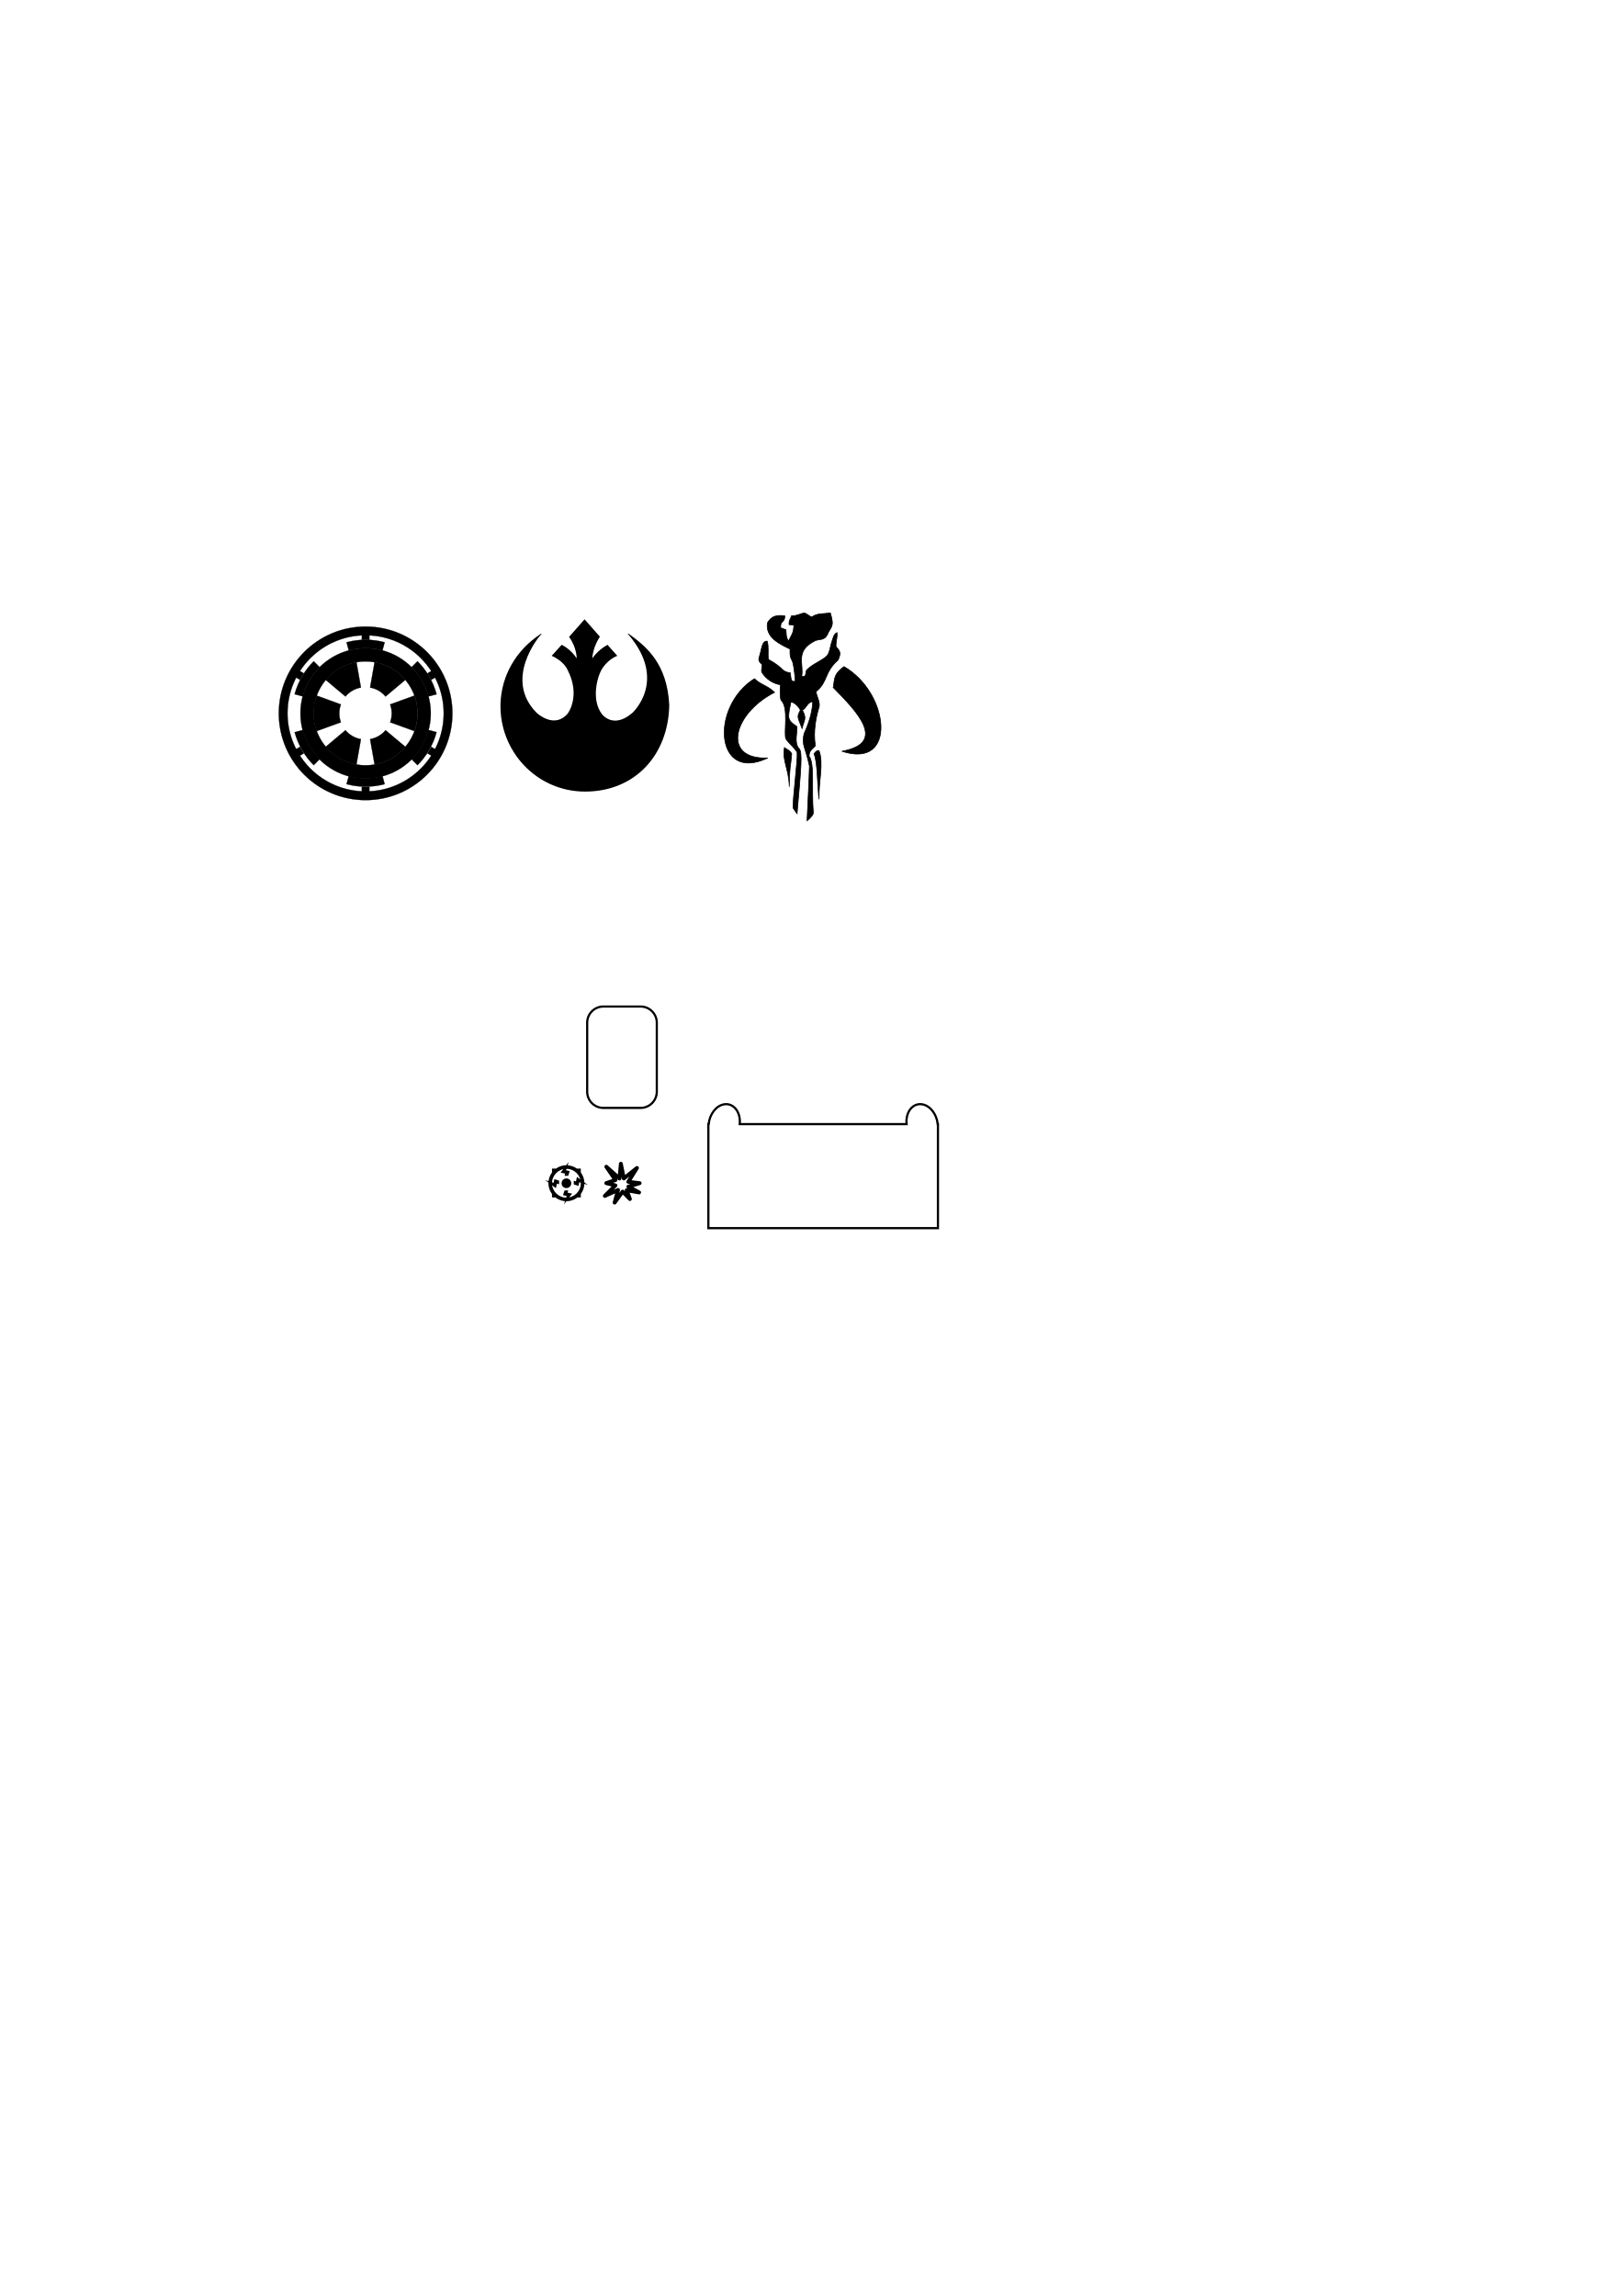
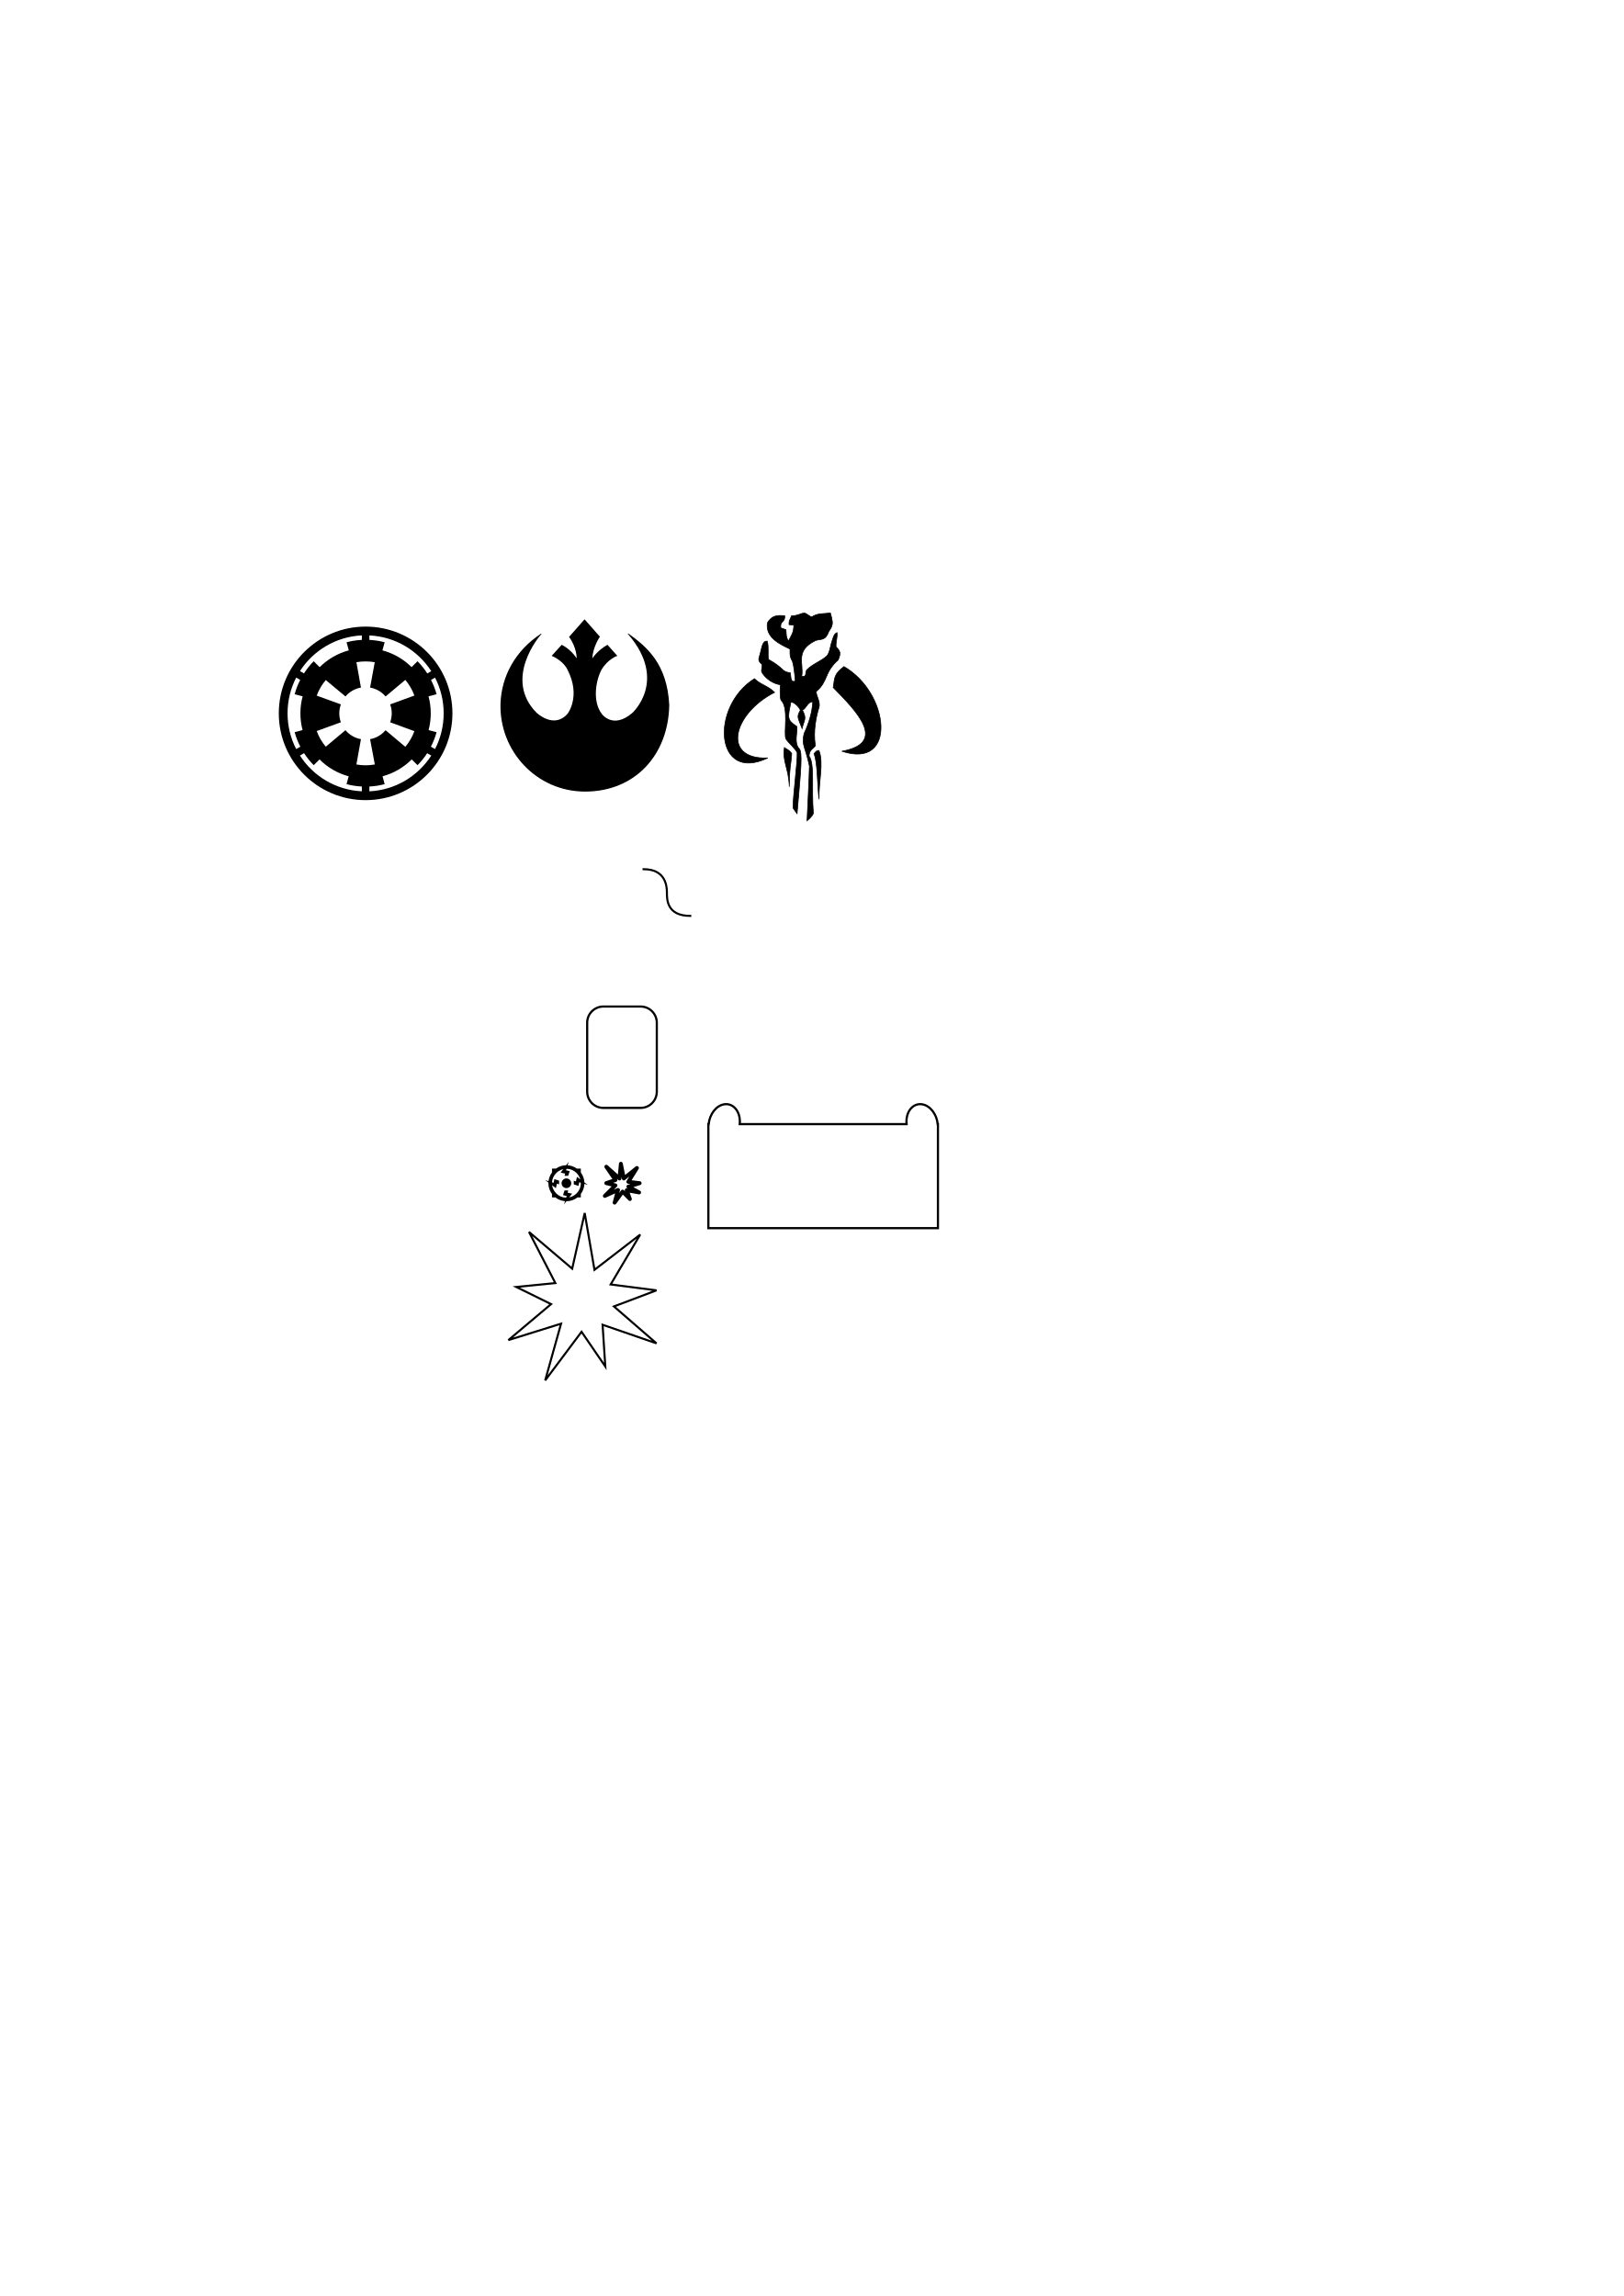
<svg xmlns="http://www.w3.org/2000/svg" width="210mm" height="297mm" id="svg5001" version="1.1">
  <defs id="defs5003" />
  <g id="layer1">
    <path id="path3900" d="m 346.271,600.439 h 112.213 v -50.844 h -0.109 c -0.47,-4.854 -3.702,-9.078 -7.614,-9.698 -4.236,-0.671 -7.669,3.116 -7.669,8.465 0,0.411 0.044,0.829 0.081,1.233 h -81.565 c 0.041,-0.404 0.053,-0.822 0.053,-1.233 0,-5.349 -3.433,-9.136 -7.669,-8.465 -3.912,0.62 -7.116,4.844 -7.587,9.698 h -0.137 v 50.844 z" style="fill:none;stroke:#000000;stroke-width:1.067;stroke-opacity:1" />
    <path style="fill:none;stroke:#000000;stroke-width:1.89;stroke-linecap:butt;stroke-linejoin:round;stroke-miterlimit:4;stroke-dasharray:none;stroke-opacity:1" d="m 296.384,570.416 6.429,5.758 0.681,-7.215 1.448,7.192 6.404,-5.121 -4.21,6.756 5.53,0.664 -5.507,1.7 5.241,2.827 -6.054,-1.081 1.559,4.309 -3.556,-3.624 -3.91,5.388 1.671,-6.206 -6.452,2.916 5.177,-5.124 -4.48,-1.127 4.48,-1.503 z" id="path5533" />
    <rect style="fill:none;stroke:#000000;stroke-width:1.066;stroke-linecap:butt;stroke-linejoin:round;stroke-miterlimit:4;stroke-dasharray:none;stroke-opacity:1" id="rect5551" width="34.032" height="49.569" x="287.024" y="492.093" ry="7.921" />
    <g id="g6233" transform="matrix(0.9020323,0,0,0.9020323,-180.6201,202.0154)">
      <path style="fill:#000000;fill-opacity:0.988;stroke:none;stroke-width:1.067" d="m 507.179,407.593 a 9.762,9.762 0 0 0 -5.649,1.816 h -2.16 v 2.11 a 9.762,9.762 0 0 0 -1.952,5.837 9.762,9.762 0 0 0 1.952,5.841 v 1.832 h 1.793 a 9.762,9.762 0 0 0 6.016,2.089 9.762,9.762 0 0 0 6.033,-2.089 h 1.778 v -1.836 a 9.762,9.762 0 0 0 1.952,-5.837 9.762,9.762 0 0 0 -1.952,-5.841 v -2.106 h -2.151 a 9.762,9.762 0 0 0 -5.659,-1.816 z m 0,1.957 a 7.806,7.806 0 0 1 7.805,7.805 7.806,7.806 0 0 1 -7.805,7.805 7.806,7.806 0 0 1 -7.805,-7.805 7.806,7.806 0 0 1 7.805,-7.805 z" id="path4714-2" />
-       <circle style="fill:#000000;fill-opacity:1;stroke:none;stroke-width:1.747" id="path4761-5" cx="507.18" cy="417.37" r="2.621" />
+       <circle style="fill:#000000;fill-opacity:1;stroke:none;stroke-width:1.747" id="path4761-5" cx="507.18" cy="417.37" r="2.621" d="m 509.8,417.37 c 0,1.447 -1.173,2.62 -2.62,2.62 -1.447,0 -2.621,-1.173 -2.621,-2.62 0,-1.447 1.173,-2.621 2.621,-2.621 1.447,0 2.62,1.173 2.62,2.621 z" />
      <path id="path4767-0" d="m 505.338,423.819 2,0.444 -1.492,4.607 4.402,-5.872 -2.461,-0.546 0.383,-1.181 h -2.006 z" style="fill:#000000;fill-opacity:1;stroke:none;stroke-width:1.067" />
      <path style="fill:#000000;fill-opacity:1;stroke:none;stroke-width:1.067" d="m 508.972,410.781 -2,-0.444 1.492,-4.607 -4.402,5.872 2.461,0.546 -0.383,1.181 h 2.006 z" id="path4205" />
      <path id="path4207" d="m 513.718,418.809 0.444,-2 4.607,1.492 -5.872,-4.402 -0.546,2.461 -1.181,-0.383 v 2.006 z" style="fill:#000000;fill-opacity:1;stroke:none;stroke-width:1.067" />
      <path style="fill:#000000;fill-opacity:1;stroke:none;stroke-width:1.067" d="m 500.672,415.131 -0.444,2 -4.607,-1.492 5.872,4.402 0.546,-2.461 1.181,0.383 v -2.006 z" id="path4209" />
    </g>
    <g id="layer1-5" transform="matrix(0.3248797,0,0,0.3248797,286.5664,202.574)">
      <g transform="matrix(2.429154,0,0,2.429154,-364.4457,-614.755)" id="g20872">
        <path style="fill:#000000;fill-opacity:1;stroke:#000000;stroke-width:0.412px;stroke-linecap:butt;stroke-linejoin:miter;stroke-opacity:1" d="m 254.196,416.826 c 4.077,3.897 8.333,4.363 12.5,8.482 -26.088,13.365 -32.81,41.841 -4.196,40.625 -32.86,15.777 -35.851,-31.817 -8.304,-49.107 z" id="path20354" />
        <path style="fill:#000000;fill-opacity:1;stroke:#000000;stroke-width:0.412px;stroke-linecap:butt;stroke-linejoin:miter;stroke-opacity:1" d="m 303.036,422.318 c 0.873,-5.893 0.333,-8.304 6.607,-12.991 28.292,16.238 33.271,63.942 -1.295,52.455 28.845,-5.184 8.517,-25.289 -5.313,-39.464 z" id="path20356" />
        <path style="fill:#000000;fill-opacity:1;stroke:#000000;stroke-width:0.412px;stroke-linecap:butt;stroke-linejoin:miter;stroke-opacity:1" d="m 272.768,459.505 c 1.513,1.228 2.714,1.106 4.554,3.75 -0.696,9.071 -1.343,6.849 -1.518,20.536 -0.435,-12.013 -4.408,-15.395 -3.036,-24.286 z" id="path20358" />
        <path style="fill:#000000;fill-opacity:1;stroke:#000000;stroke-width:0.412px;stroke-linecap:butt;stroke-linejoin:miter;stroke-opacity:1" d="m 291.071,463.344 c 2.289,4.743 2.076,20.497 3.17,28.214 -0.326,-10.829 3.033,-22.438 -0.045,-30.223 -1.49,0.057 -1.47,0.095 -3.125,2.009 z" id="path20360" />
        <path style="fill:#000000;fill-opacity:1;stroke:#000000;stroke-width:0.412px;stroke-linecap:butt;stroke-linejoin:miter;stroke-opacity:1" d="m 270.513,385.339 3.226,1.156 c 0.304,3.14 -0.116,4.187 1.541,7.046 1.786,-3.716 3.167,-4.711 3.331,-9.911 -1.503,-0.049 -2.958,-0.29 -2.958,-0.29 -0.216,-2.705 0.987,-3.636 1.49,-5.441 3.817,0.029 5.493,-1.502 7.807,-1.713 1.436,-0.096 3.357,2.179 4.782,2.383 3.637,-2.507 7.36,-1.833 11.518,-2.455 2.906,9.224 -0.03,8.495 -1.825,13.421 -1.928,3.756 -4.8,2.692 -7.427,3.711 -12.931,6.364 -7.053,14.149 -8.488,22.126 3.428,0.438 1.884,-1.842 3.052,-3.946 4.04,-4.011 8.615,-5.182 12.545,-8.705 1.689,-2.12 1.954,-5.066 2.679,-7.679 1.363,-4.173 1.485,-5.705 3.571,-6.786 0.457,2.782 -0.973,6.458 -0.536,8.884 2.432,2.526 3.192,3.645 1.25,8.125 -8.737,7.639 -6.086,13.295 -13.549,19.447 -0.27,2.482 2.751,6.484 1.685,9.899 -1.612,5.166 -3.734,14.519 -2.243,23.779 -1.55,2.004 -3.574,2.305 -3.929,6.295 3.624,4.878 1.416,19.895 2.679,35.536 -0.491,1.967 -3.929,4.643 -3.929,4.643 0.512,-11.627 1.267,-24.52 1.473,-33.884 -2.429,-11.863 -5.038,-12.855 -3.304,-20.134 2.892,-6.257 4.995,-12.894 5.402,-19.732 -3.495,0.136 -3.934,4.225 -6.429,5.179 2.869,5.482 1.146,5.819 -0.205,11.402 -2.718,-7.074 -3.434,-7.041 -1.071,-11.326 -0.789,-1.958 -3.724,-5.114 -5.832,-4.991 -2.084,9.998 -2.46,11.009 3.715,15.094 0.322,3.944 -1.805,10.036 1.25,13.571 2.44,1.954 1.213,12.948 -1.161,40.446 -0.947,-1.218 -0.778,-1.121 -2.5,-3.527 -0.206,-5.941 2.89,-29.625 2.545,-34.152 -0.131,-1.713 -5.799,-6.562 -6.92,-8.616 -1.69,-3.099 2.049,-19.45 -3.125,-24.107 -0.926,-2.954 -0.34,-9.481 -0.34,-9.481 -4.967,-0.756 -9.144,-3.956 -11.362,-7.534 -0.925,-1.529 0.468,-3.483 -0.095,-5.179 -3.138,-2.512 -1.546,-3.955 -1.328,-5.664 1.298,-4.071 1.38,-9.042 4.665,-8.622 1.017,3.655 0.247,7.594 0.692,11.255 10.461,5.839 7.628,7.485 13.616,8.348 0.494,2.837 -0.058,6.045 3.036,5.179 0,0 -0.566,-8.927 -1.83,-12.455 -1.656,-2.832 -1.435,-4.142 -1.429,-7.455 -5.918,-2.831 -15.505,-7.061 -13.973,-16.295 2.602,-4.385 6.004,-4.907 10.759,-4.286 0.164,4.409 -3.036,2.803 -2.523,7.441 z" id="path20362" />
      </g>
    </g>
    <g id="g10099" transform="matrix(0.2875227,0,0,0.2875227,242.5232,301.9123)">
      <path id="path10097" d="M 7.42,145.986 C 9.185,99.193 32.899,56.035 76.25,27.516 c 0.128,0.048 1.251,-0.361 0.738,0.61 -3.434,3.184 -65.172,76.114 -8.344,133.68 0,0 29.858,28.704 53.011,1.468 0,0 22.847,-29.577 -0.289,-74.413 0,0 -5.856,-14.64 -26.955,-23.721 l 16.992,-18.748 c 0,0 14.359,6.161 25.478,22.871 0,0 0.593,-17.593 -12.884,-36.34 l 26.345,-29.89 26.08,29.609 c 0,0 -11.993,16.991 -12.876,36.902 0,0 8.191,-13.477 25.776,-23.151 l 16.686,18.748 c 0,0 -16.045,5.287 -26.794,23.529 -9.242,16.902 -16.357,53.05 0.416,75.223 0,0 18.772,26.618 51.792,-1.571 0,0 60.712,-54.399 -6.226,-133.048 0,0 -3.658,-3.233 0.449,-1.476 29.586,21.54 65.012,49.946 68.67,120.837 -1.444,85.966 -59.012,147.334 -143.074,147.334 C 68.934,295.968 4.95,227.283 7.42,145.986" />
    </g>
-     <g id="layer1-2" transform="matrix(0.1951485,0,0,0.1951485,82.16728,266.2054)">
-       <path id="path20898" d="m 494.729,205.605 c -120.071,0 -217.417,97.346 -217.417,217.417 0,120.071 97.346,217.417 217.417,217.417 120.071,0 217.417,-97.346 217.417,-217.417 0,-120.071 -97.346,-217.417 -217.417,-217.417 z m 0,21.854 c 108.022,0 195.629,87.541 195.629,195.563 0,108.022 -87.607,195.563 -195.629,195.563 -108.022,0 -195.563,-87.541 -195.563,-195.563 0,-108.022 87.541,-195.563 195.563,-195.563 z" style="fill:#000000;fill-opacity:1;stroke:#000000;stroke-width:0.645;stroke-linecap:butt;stroke-linejoin:miter;stroke-miterlimit:4;stroke-dasharray:none;stroke-dashoffset:0;stroke-opacity:1" />
-       <path id="rect3775" d="m 485.316,221.007 v 17.97 c 3.12,-0.157 6.254,-0.263 9.413,-0.263 3.159,0 6.293,0.106 9.413,0.263 v -17.97 z m 0,386.057 v 17.97 h 18.826 v -17.97 c -3.12,0.157 -6.254,0.263 -9.413,0.263 -3.159,0 -6.293,-0.106 -9.413,-0.263 z" style="fill:#000000;fill-opacity:1;stroke:#000000;stroke-width:0.645;stroke-linecap:butt;stroke-miterlimit:4;stroke-dasharray:none;stroke-dashoffset:17.011;stroke-opacity:1" />
-       <path id="rect3009" d="m 324.508,313.885 -9.413,16.259 15.469,8.952 c 2.874,-5.61 6.065,-11 9.479,-16.259 z m 334.386,193.062 c -2.866,5.596 -6.009,11.013 -9.413,16.259 l 15.469,8.952 9.413,-16.259 z" style="fill:#000000;fill-opacity:1;stroke:#000000;stroke-width:0.645;stroke-linecap:butt;stroke-miterlimit:4;stroke-dasharray:none;stroke-dashoffset:17.011;stroke-opacity:1" />
-       <path id="rect3011" d="m 664.95,313.885 -15.534,8.952 c 3.414,5.259 6.605,10.648 9.479,16.259 l 15.469,-8.952 z m -334.386,193.062 -15.469,8.952 9.413,16.259 15.469,-8.952 c -3.403,-5.246 -6.547,-10.663 -9.413,-16.259 z" style="fill:#000000;fill-opacity:1;stroke:#000000;stroke-width:0.645;stroke-linecap:butt;stroke-miterlimit:4;stroke-dasharray:none;stroke-dashoffset:17.011;stroke-opacity:1" />
-       <path id="path3031" d="m 494.729,259.778 c -90.157,0 -163.243,73.087 -163.243,163.243 0,90.157 73.087,163.243 163.243,163.243 90.157,0 163.243,-73.087 163.243,-163.243 0,-90.157 -73.087,-163.243 -163.243,-163.243 z m 0,33.109 c 71.876,0 130.134,58.258 130.134,130.134 0,71.876 -58.258,130.134 -130.134,130.134 -71.876,0 -130.134,-58.258 -130.134,-130.134 0,-71.876 58.258,-130.134 130.134,-130.134 z" style="fill:#000000;fill-opacity:1;stroke:#000000;stroke-width:0.645;stroke-linecap:butt;stroke-linejoin:miter;stroke-miterlimit:4;stroke-dasharray:none;stroke-dashoffset:0;stroke-opacity:1" />
-       <path id="path3830" d="m 494.729,238.714 c -16.039,0 -32.097,2.067 -47.722,6.253 l 5.463,20.405 c 27.679,-7.417 56.839,-7.417 84.518,0 l 5.463,-20.405 c -15.625,-4.187 -31.684,-6.253 -47.722,-6.253 z" style="fill:#000000;fill-opacity:1;stroke:#000000;stroke-width:0.645;stroke-linecap:butt;stroke-linejoin:miter;stroke-miterlimit:4;stroke-dasharray:none;stroke-dashoffset:0;stroke-opacity:1" />
-       <path style="fill:#000000;fill-opacity:1;stroke:#000000;stroke-width:0.645;stroke-linecap:butt;stroke-linejoin:miter;stroke-miterlimit:4;stroke-dasharray:none;stroke-dashoffset:0;stroke-opacity:1" d="m 494.729,606.604 c 16.039,0 32.097,-2.067 47.722,-6.253 l -5.463,-20.405 c -27.679,7.417 -56.839,7.417 -84.518,0 l -5.463,20.405 c 15.625,4.187 31.684,6.253 47.722,6.253 z" id="path3835" />
-       <path style="fill:#000000;fill-opacity:1;stroke:#000000;stroke-width:0.645;stroke-linecap:butt;stroke-linejoin:miter;stroke-miterlimit:4;stroke-dasharray:none;stroke-dashoffset:0;stroke-opacity:1" d="m 335.428,330.686 c -8.019,13.89 -14.259,28.83 -18.446,44.455 l 20.403,5.471 c 7.416,-27.679 21.997,-52.932 42.259,-73.195 l -14.94,-14.934 c -11.438,11.438 -21.257,24.312 -29.277,38.202 z" id="path3837" />
-       <path id="path3839" d="m 654.03,514.631 c 8.019,-13.89 14.259,-28.83 18.446,-44.455 l -20.403,-5.471 c -7.417,27.679 -21.997,52.932 -42.259,73.195 l 14.94,14.934 c 11.438,-11.438 21.257,-24.312 29.277,-38.202 z" style="fill:#000000;fill-opacity:1;stroke:#000000;stroke-width:0.645;stroke-linecap:butt;stroke-linejoin:miter;stroke-miterlimit:4;stroke-dasharray:none;stroke-dashoffset:0;stroke-opacity:1" />
-       <path id="path3841" d="m 335.428,514.631 c 8.019,13.89 17.838,26.764 29.277,38.202 l 14.94,-14.934 c -20.262,-20.262 -34.842,-45.516 -42.259,-73.195 l -20.403,5.471 c 4.187,15.625 10.426,30.566 18.446,44.455 z" style="fill:#000000;fill-opacity:1;stroke:#000000;stroke-width:0.645;stroke-linecap:butt;stroke-linejoin:miter;stroke-miterlimit:4;stroke-dasharray:none;stroke-dashoffset:0;stroke-opacity:1" />
-       <path style="fill:#000000;fill-opacity:1;stroke:#000000;stroke-width:0.645;stroke-linecap:butt;stroke-linejoin:miter;stroke-miterlimit:4;stroke-dasharray:none;stroke-dashoffset:0;stroke-opacity:1" d="M 654.03,330.686 C 646.011,316.797 636.192,303.923 624.753,292.484 l -14.94,14.934 c 20.262,20.262 34.842,45.516 42.259,73.195 l 20.403,-5.471 c -4.187,-15.625 -10.426,-30.566 -18.446,-44.455 z" id="path3843" />
-       <path id="path3876" d="m 617.03,378.524 -60.821,22.117 c 5.263,14.459 5.263,30.301 0,44.76 l 60.821,22.117 c 10.465,-28.752 10.465,-60.242 0,-88.994 z" style="fill:#000000;fill-opacity:1;stroke:#000000;stroke-width:0.645;stroke-linecap:butt;stroke-linejoin:miter;stroke-miterlimit:4;stroke-dasharray:none;stroke-dashoffset:0;stroke-opacity:1" />
-       <path id="path3878" d="m 371.967,378.524 c -10.465,28.752 -10.465,60.242 0,88.994 l 60.821,-22.117 c -5.263,-14.459 -5.263,-30.301 0,-44.76 z" style="fill:#000000;fill-opacity:1;stroke:#000000;stroke-width:0.645;stroke-linecap:butt;stroke-linejoin:miter;stroke-miterlimit:4;stroke-dasharray:none;stroke-dashoffset:0;stroke-opacity:1" />
-       <path style="fill:#000000;fill-opacity:1;stroke:#000000;stroke-width:0.645;stroke-linecap:butt;stroke-linejoin:miter;stroke-miterlimit:4;stroke-dasharray:none;stroke-dashoffset:0;stroke-opacity:1" d="m 517.229,294.657 -11.257,63.731 c 15.153,2.672 28.873,10.593 38.764,22.38 l 49.564,-41.614 c -19.667,-23.439 -46.939,-39.184 -77.071,-44.497 z" id="path3884" />
-       <path style="fill:#000000;fill-opacity:1;stroke:#000000;stroke-width:0.645;stroke-linecap:butt;stroke-linejoin:miter;stroke-miterlimit:4;stroke-dasharray:none;stroke-dashoffset:0;stroke-opacity:1" d="m 394.697,506.888 c 19.667,23.439 46.939,39.184 77.071,44.497 l 11.257,-63.731 c -15.153,-2.672 -28.873,-10.593 -38.764,-22.38 z" id="path3886" />
-       <path id="path3888" d="m 394.697,339.154 49.564,41.614 c 9.891,-11.787 23.61,-19.708 38.764,-22.38 l -11.257,-63.731 c -30.132,5.313 -57.404,21.058 -77.071,44.497 z" style="fill:#000000;fill-opacity:1;stroke:#000000;stroke-width:0.645;stroke-linecap:butt;stroke-linejoin:miter;stroke-miterlimit:4;stroke-dasharray:none;stroke-dashoffset:0;stroke-opacity:1" />
-       <path id="path3890" d="m 517.229,551.385 c 30.132,-5.313 57.404,-21.058 77.071,-44.497 l -49.564,-41.614 c -9.891,11.787 -23.61,19.708 -38.764,22.38 z" style="fill:#000000;fill-opacity:1;stroke:#000000;stroke-width:0.645;stroke-linecap:butt;stroke-linejoin:miter;stroke-miterlimit:4;stroke-dasharray:none;stroke-dashoffset:0;stroke-opacity:1" />
-     </g>
+     <path style="fill:#000000;fill-opacity:1;stroke:none" d="M 178.719 306.344 C 155.287 306.344 136.281 325.318 136.281 348.75 C 136.281 372.182 155.287 391.188 178.719 391.188 C 202.15 391.188 221.156 372.182 221.156 348.75 C 221.156 325.318 202.15 306.344 178.719 306.344 z M 176.75 310.656 C 176.791 310.654 176.834 310.658 176.875 310.656 L 176.875 312.844 C 174.362 312.971 171.856 313.344 169.406 314 L 170.5 317.969 C 165.026 319.425 160.146 322.308 156.25 326.188 L 153.344 323.281 C 151.54 325.085 149.966 327.093 148.594 329.219 L 146.625 328.094 C 153.086 318.08 164.104 311.297 176.75 310.656 z M 180.562 310.656 C 193.27 311.259 204.329 318.066 210.812 328.125 L 208.875 329.25 C 207.497 327.11 205.907 325.095 204.094 323.281 L 201.188 326.156 C 197.294 322.284 192.405 319.423 186.938 317.969 L 188.031 314 C 185.582 313.344 183.075 312.971 180.562 312.844 L 180.562 310.656 z M 178.719 323.375 C 180.241 323.375 181.739 323.493 183.188 323.75 L 180.906 336.156 C 183.863 336.678 186.539 338.2 188.469 340.5 L 198.125 332.406 C 200.022 334.657 201.534 337.244 202.562 340.062 L 190.719 344.375 C 191.746 347.197 191.746 350.303 190.719 353.125 L 202.562 357.469 C 201.532 360.293 200.027 362.871 198.125 365.125 L 188.469 357 C 186.539 359.3 183.863 360.854 180.906 361.375 L 183.219 373.75 C 181.76 374.011 180.253 374.156 178.719 374.156 C 177.185 374.156 175.678 374.011 174.219 373.75 L 176.438 361.375 C 173.48 360.854 170.805 359.3 168.875 357 L 159.25 365.062 C 157.358 362.806 155.833 360.229 154.812 357.406 L 166.625 353.125 C 165.598 350.303 165.598 347.197 166.625 344.375 L 154.812 340.094 C 155.831 337.289 157.371 334.714 159.25 332.469 L 168.875 340.5 C 170.805 338.2 173.48 336.678 176.438 336.156 L 174.219 323.75 C 175.677 323.49 177.186 323.375 178.719 323.375 z M 144.781 331.281 L 146.75 332.406 C 145.612 334.637 144.684 336.969 144.031 339.406 L 147.938 340.438 C 147.224 343.086 146.844 345.876 146.844 348.75 C 146.844 351.579 147.214 354.326 147.906 356.938 L 144.031 357.969 C 144.694 360.443 145.651 362.802 146.812 365.062 L 144.781 366.219 C 142.082 360.985 140.562 355.046 140.562 348.75 C 140.562 342.45 142.079 336.518 144.781 331.281 z M 212.656 331.281 C 215.36 336.518 216.875 342.45 216.875 348.75 C 216.875 355.046 215.357 360.985 212.656 366.219 L 210.625 365.062 C 211.787 362.802 212.743 360.443 213.406 357.969 L 209.5 356.938 C 210.192 354.326 210.562 351.579 210.562 348.75 C 210.562 345.876 210.182 343.086 209.469 340.438 L 213.406 339.406 C 212.756 336.978 211.82 334.66 210.688 332.438 L 212.656 331.281 z M 148.625 368.219 C 149.989 370.323 151.557 372.307 153.344 374.094 L 156.188 371.281 C 160.076 375.169 164.968 378.063 170.438 379.531 L 169.406 383.375 C 171.856 384.031 174.362 384.404 176.875 384.531 L 176.875 386.875 C 164.173 386.272 153.106 379.458 146.625 369.406 L 148.625 368.219 z M 208.812 368.25 L 210.812 369.406 C 204.328 379.458 193.265 386.272 180.562 386.875 L 180.562 384.531 C 183.075 384.404 185.582 384.031 188.031 383.375 L 187 379.531 C 192.47 378.063 197.362 375.169 201.25 371.281 L 204.094 374.094 C 205.874 372.313 207.452 370.346 208.812 368.25 z " id="path20898" />
+     <path style="fill:none;stroke:#000000;stroke-width:1px;stroke-linecap:butt;stroke-linejoin:miter;stroke-opacity:1" d="m 258.582,602.304 21.119,17.95 6.115,-27.207 4.779,27.773 22.352,-17.23 -14.439,24.379 22.404,2.88 -20.811,7.869 20.811,18.053 -26.36,-9.103 1.336,20.418 -11.613,-16.973 -17.779,23.762 7.759,-27.722 -25.744,8.023 20.862,-17.59 -17.008,-8.383 19.115,-1.903 z" id="path4027" />
+     <path id="path6991" d="m 314.586,424.948 c 10.632,0 11.414,8.021 11.414,11.414 0,3.393 -0.058,11.414 11.414,11.414" style="fill:none;stroke:#000000;stroke-width:1px;stroke-linecap:square;stroke-linejoin:miter;stroke-opacity:1" />
  </g>
</svg>
